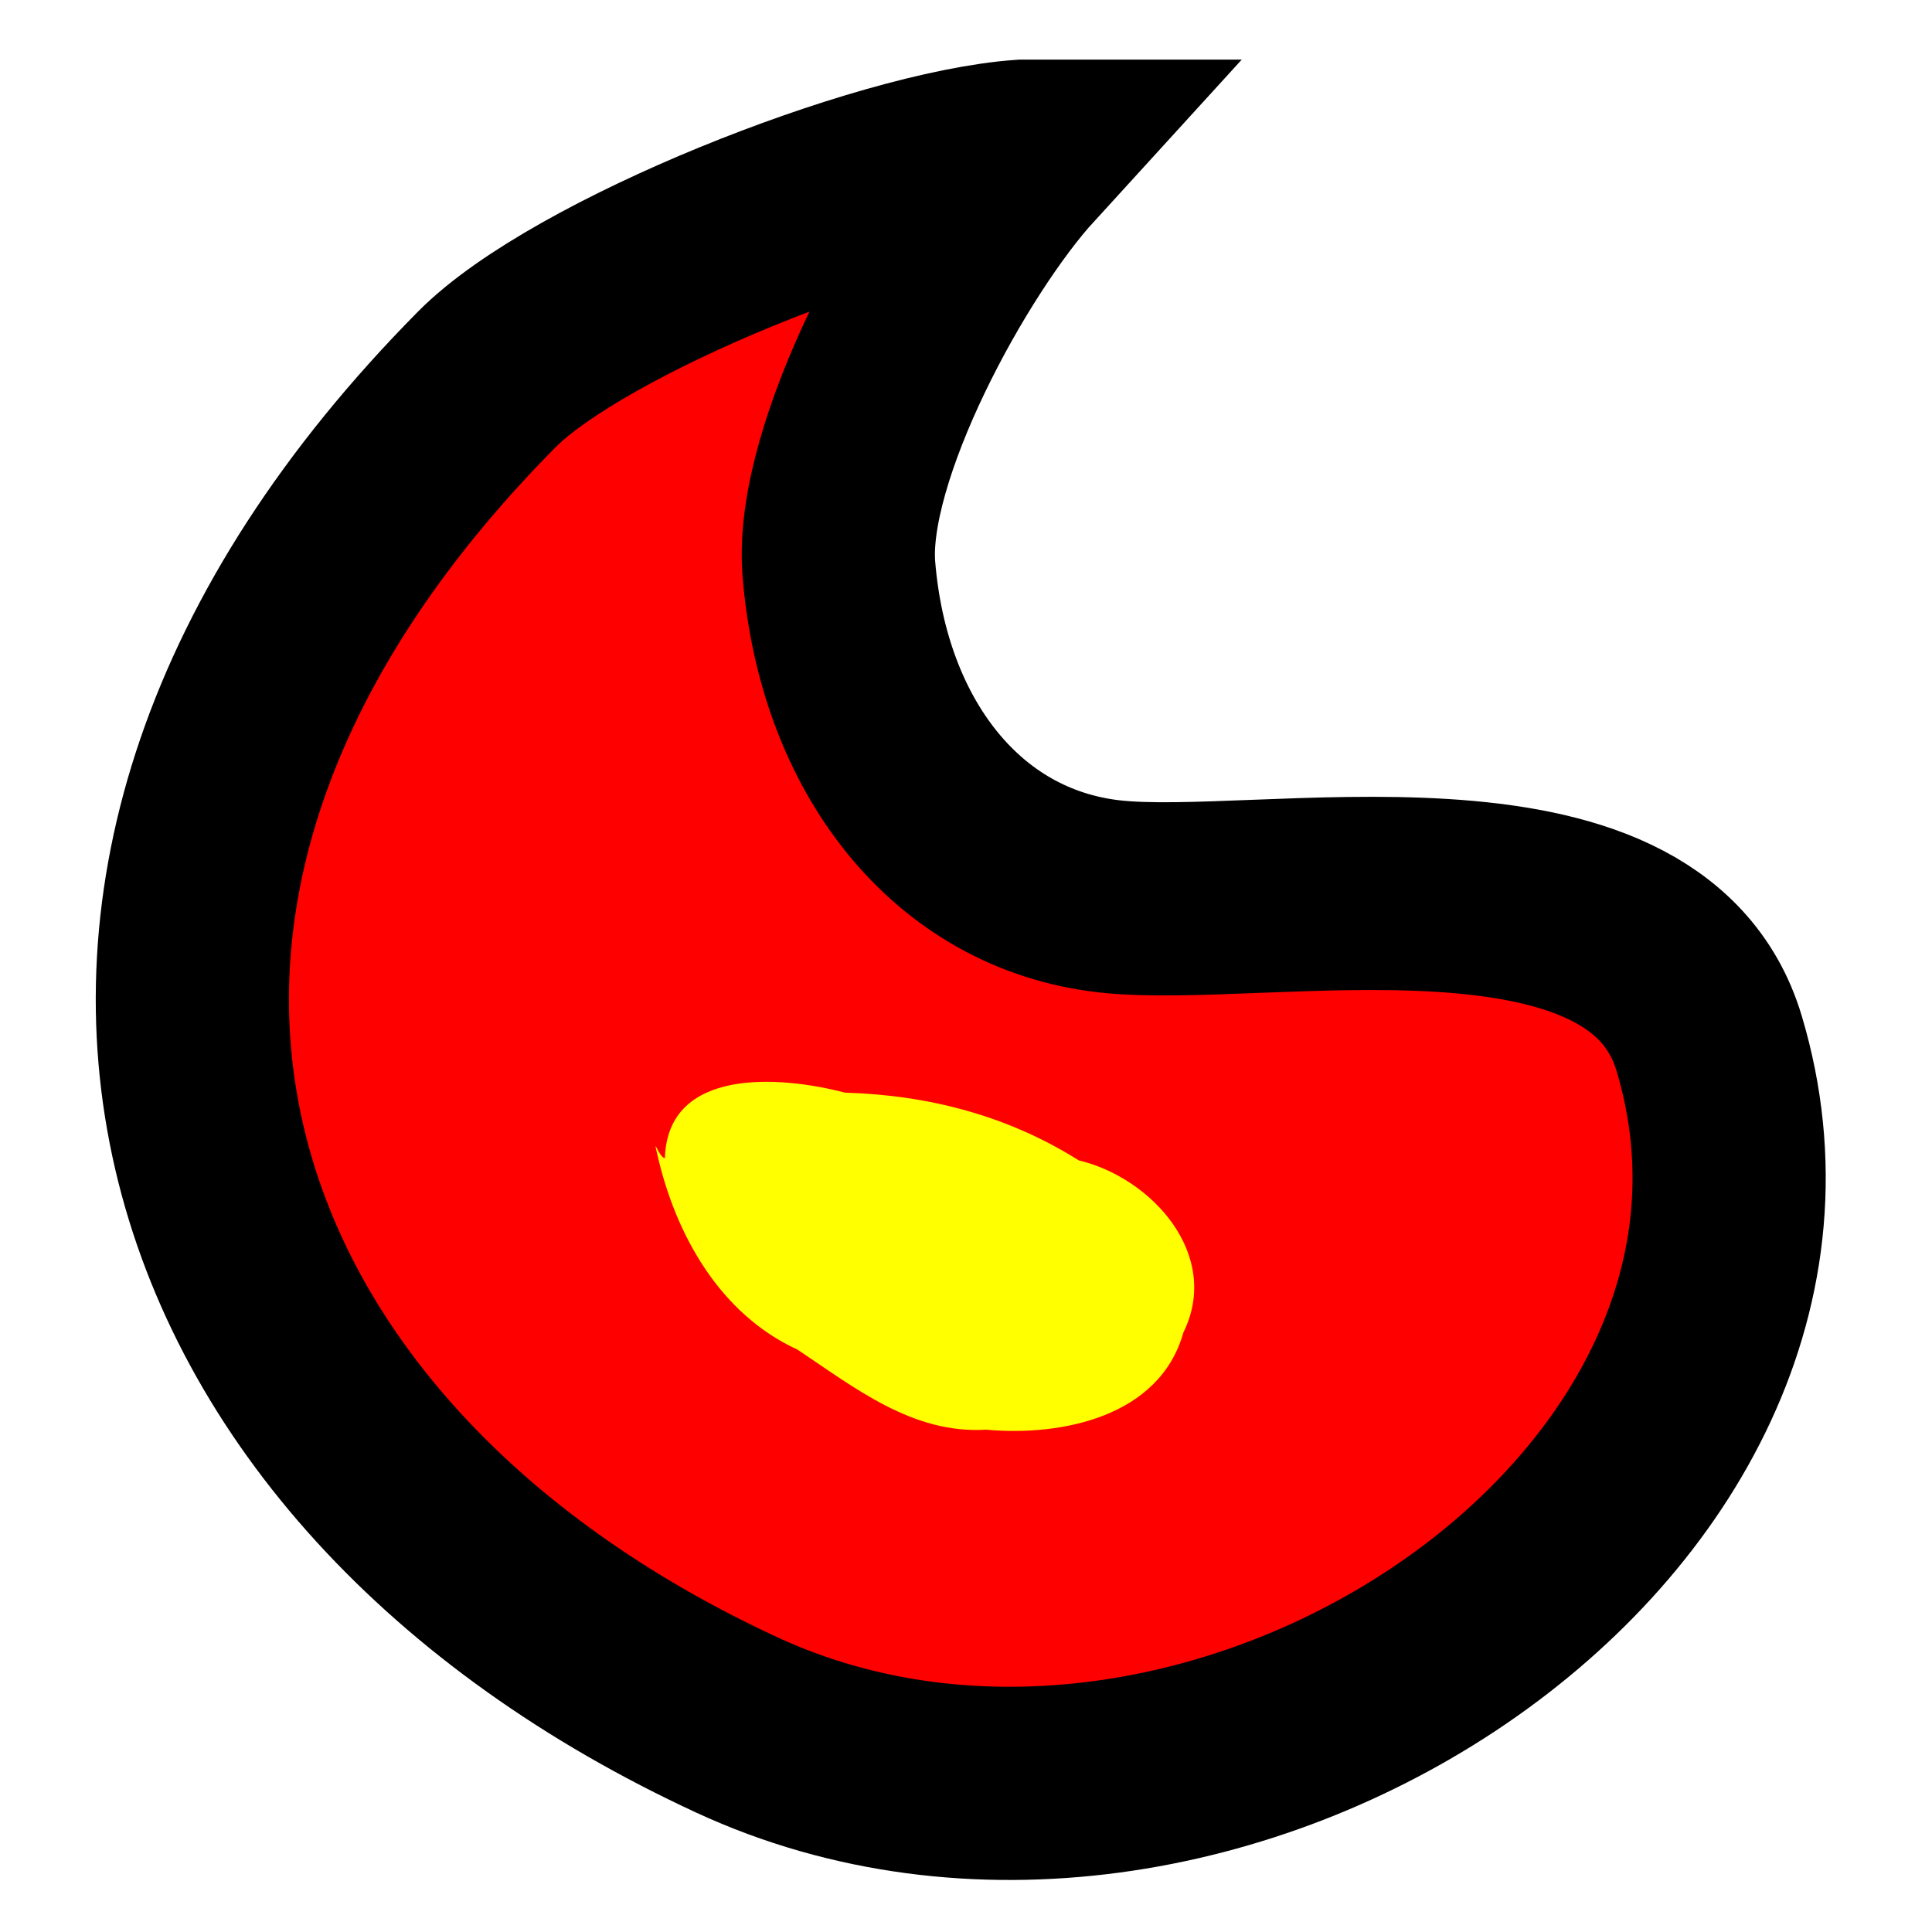
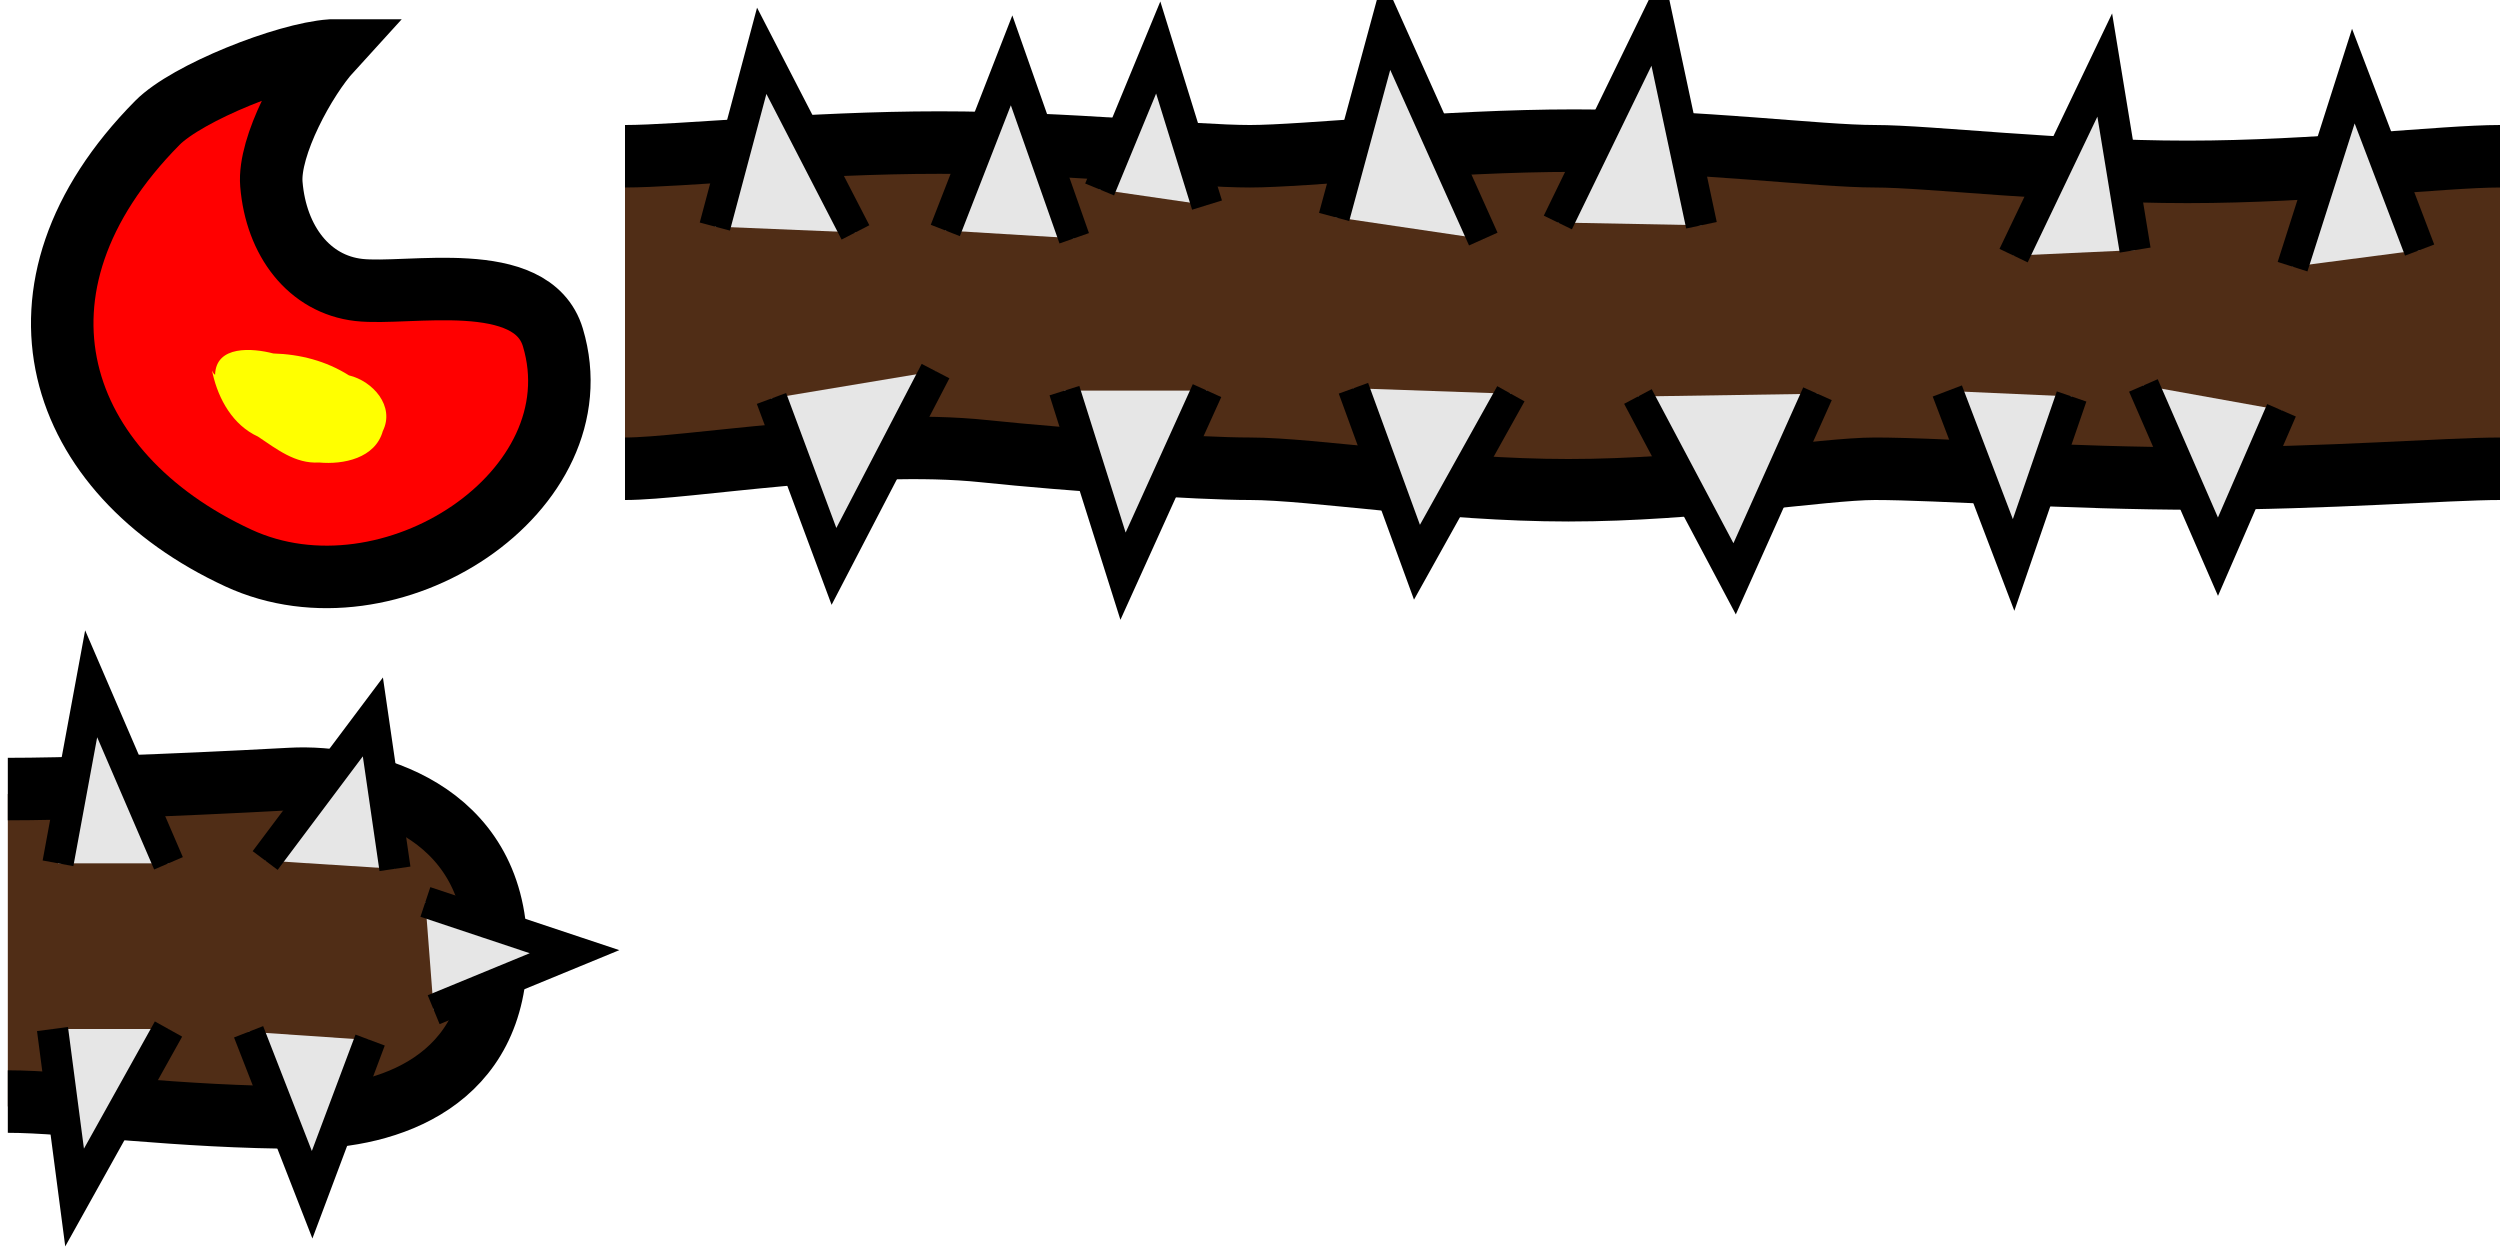
- <svg xmlns="http://www.w3.org/2000/svg" width="20" height="20" id="svg2" version="1.1">
+ <svg xmlns="http://www.w3.org/2000/svg" width="80" height="40" id="svg2" version="1.1">
  <defs id="defs4" />
-   <g id="layer1" transform="translate(0,-1032.362)">
-     <path style="fill:#ff0000;stroke:#000000;stroke-width:2;stroke-linecap:butt;stroke-linejoin:miter;stroke-miterlimit:4;stroke-opacity:1;stroke-dasharray:none" d="m 10.587,1033.979 c -1.465,0.103 -4.597,1.349 -5.551,2.314 -5.261,5.319 -3.256,11.22 2.59,13.925 4.862,2.25 11.537,-2.143 10.067,-7.055 -0.669,-2.234 -4.636,-1.343 -6.211,-1.522 -1.584,-0.18 -2.649,-1.563 -2.798,-3.388 -0.099,-1.216 1.088,-3.38 1.904,-4.274 z" id="path3089" />
-     <path style="fill:#ffff00;stroke:none;stroke-width:1px;stroke-linecap:butt;stroke-linejoin:miter;stroke-opacity:1" d="m 6.806,1044.319 c 0.189,0.829 0.649,1.647 1.449,2.014 0.593,0.395 1.193,0.876 1.953,0.829 0.786,0.072 1.798,-0.136 2.042,-1.005 0.395,-0.801 -0.32,-1.6 -1.083,-1.783 -0.737,-0.464 -1.56,-0.676 -2.421,-0.701 -0.658,-0.173 -1.835,-0.27 -1.863,0.679 -0.065,-0.01 -0.13,-0.253 -0.077,-0.032 z" id="path3862" />
-     <path style="fill:none;stroke:#000000;stroke-width:1px;stroke-linecap:butt;stroke-linejoin:miter;stroke-opacity:1" d="m 50.823,13.813 c -0.118,0.029 -0.236,0.059 0,0 z" id="path3869" transform="translate(0,1032.362)" />
+   <g id="layer1" transform="translate(0,-1012.362)">
+     <path style="fill:#ff0000;stroke:#000000;stroke-width:2;stroke-linecap:butt;stroke-linejoin:miter;stroke-miterlimit:4;stroke-opacity:1;stroke-dasharray:none" d="m 10.587,1013.979 c -1.465,0.103 -4.597,1.349 -5.551,2.314 -5.261,5.319 -3.256,11.22 2.59,13.925 4.862,2.25 11.537,-2.143 10.067,-7.055 -0.669,-2.234 -4.636,-1.343 -6.211,-1.522 -1.584,-0.18 -2.649,-1.563 -2.798,-3.388 -0.099,-1.216 1.088,-3.38 1.904,-4.274 z" id="path3089-8" />
+     <path style="fill:#ffff00;stroke:none" d="m 6.806,1024.319 c 0.189,0.829 0.649,1.647 1.449,2.014 0.593,0.395 1.193,0.876 1.953,0.829 0.786,0.072 1.798,-0.136 2.042,-1.005 0.395,-0.801 -0.32,-1.6 -1.083,-1.783 -0.737,-0.464 -1.56,-0.676 -2.421,-0.701 -0.658,-0.173 -1.835,-0.27 -1.863,0.679 -0.065,-0.01 -0.13,-0.253 -0.077,-0.032 z" id="path3862-8" />
+     <path style="fill:#502d16;fill-opacity:1;stroke:none;stroke-width:2;stroke-miterlimit:4;stroke-dasharray:none" d="m 60,1017.519 0,10 -10.5,0.406 -9.5,-0.406 0,-10 9.656,-0.5 z" id="rect3039-0-9" />
+     <g id="g3000-4-9" transform="matrix(0,1,-1,0,1092.362,987.3622)" style="stroke-width:2;stroke-miterlimit:4;stroke-dasharray:none">
+       <path transform="translate(0,1032.362)" id="path2996-2-3" d="M 30,0 C 30,1.83 29.5,5.547 29.5,9.625 29.5,13.766 30,18.268 30,20" style="fill:none;stroke:#000000;stroke-width:2;stroke-linecap:butt;stroke-linejoin:miter;stroke-opacity:1;stroke-miterlimit:4;stroke-dasharray:none" />
+       <path transform="translate(0,1032.362)" id="path2998-4-6" d="m 40,0 c 0,1.669 0.688,5.702 0.688,9.813 C 40.688,13.861 40,17.984 40,20" style="fill:none;stroke:#000000;stroke-width:2;stroke-linecap:butt;stroke-linejoin:miter;stroke-opacity:1;stroke-miterlimit:4;stroke-dasharray:none" />
+     </g>
+     <path style="fill:#502d16;fill-opacity:1;stroke:none" d="m 40,1017.519 0,10 -10.406,-0.562 -9.594,0.562 0,-10 9.594,-0.219 z" id="rect3039-1-8" />
+     <g style="stroke-width:2;stroke-miterlimit:4;stroke-dasharray:none" id="g3000-5-3" transform="matrix(0,1,-1,0,1072.362,987.3622)">
+       <path transform="translate(0,1032.362)" id="path2996-29-0" d="M 30,0 C 30,1.83 29.562,5.859 29.562,9.938 29.562,14.078 30,18.268 30,20" style="fill:none;stroke:#000000;stroke-width:2;stroke-linecap:butt;stroke-linejoin:miter;stroke-miterlimit:4;stroke-opacity:1;stroke-dasharray:none" />
+       <path transform="translate(0,1032.362)" id="path2998-9-6" d="M 40,0 C 40,1.669 39.72,5.801 39.438,8.5 39.015,12.526 40,17.984 40,20" style="fill:none;stroke:#000000;stroke-width:2;stroke-linecap:butt;stroke-linejoin:miter;stroke-miterlimit:4;stroke-opacity:1;stroke-dasharray:none" />
+     </g>
+     <rect style="fill:#502d16;fill-opacity:1;stroke:none;stroke-width:2;stroke-miterlimit:4;stroke-dasharray:none" id="rect3039-10" width="10" height="20" x="1017.518" y="-80" transform="matrix(0,1,-1,0,0,0)" />
+     <g id="g3000-3" transform="matrix(0,1,-1,0,1112.362,987.3622)" style="stroke-width:2;stroke-miterlimit:4;stroke-dasharray:none">
+       <path transform="translate(0,1032.362)" id="path2996-3" d="m 30,0 c 0,1.83 0.5,5.922 0.5,10 0,4.141 -0.5,8.268 -0.5,10" style="fill:none;stroke:#000000;stroke-width:2;stroke-linecap:butt;stroke-linejoin:miter;stroke-opacity:1;stroke-miterlimit:4;stroke-dasharray:none" />
+       <path transform="translate(0,1032.362)" id="path2998-3" d="m 40,0 c 0,1.669 0.312,5.577 0.312,9.688 C 40.312,13.736 40,17.984 40,20" style="fill:none;stroke:#000000;stroke-width:2;stroke-linecap:butt;stroke-linejoin:miter;stroke-opacity:1;stroke-miterlimit:4;stroke-dasharray:none" />
+     </g>
+     <path style="fill:#502d16;fill-opacity:1;stroke:none" d="m 14.947,1039.536 c 1.679,1.812 0.619,5.536 -0.486,6.509 -1.547,1.37 -4.711,2.13 -4.711,2.13 l -9.5,-0.406 0,-10 9.656,-0.5 c 0,0 3.45,0.677 5.041,2.268 z" id="rect3039-0-9-2" />
+     <g id="g3000-4-9-5" transform="matrix(0,1,-1,0,1052.612,1007.612)" style="stroke-width:2;stroke-miterlimit:4;stroke-dasharray:none">
+       <path transform="translate(0,1032.362)" id="path2998-4-6-7" d="m 40,20 c 0,-2.016 0.511,-5.432 0.511,-9.48 0,-2.652 -1.124,-6.194 -5.422,-6.144 C 30.649,4.426 29.544,8.508 29.677,10.951 29.901,15.086 30,18.268 30,20" style="fill:none;stroke:#000000;stroke-width:2;stroke-linecap:butt;stroke-linejoin:miter;stroke-miterlimit:4;stroke-opacity:1;stroke-dasharray:none" />
+     </g>
+     <path style="fill:#e6e6e6;stroke:#000000;stroke-width:1px;stroke-linecap:butt;stroke-linejoin:miter;stroke-opacity:1" d="m 22.875,7.25 1.5,-5.625 3,5.812" id="path4045" transform="translate(0,1012.362)" />
+     <path style="fill:#e6e6e6;stroke:#000000;stroke-width:1px;stroke-linecap:butt;stroke-linejoin:miter;stroke-opacity:1" d="m 30.25,7.375 2.121,-5.444 2.004,5.694" id="path4047" transform="translate(0,1012.362)" />
+     <path style="fill:#e6e6e6;stroke:#000000;stroke-width:1px;stroke-linecap:butt;stroke-linejoin:miter;stroke-opacity:1" d="m 38.625,6.563 -1.562,-5.043 -1.875,4.543" id="path4049" transform="translate(0,1012.362)" />
+     <path style="fill:#e6e6e6;stroke:#000000;stroke-width:1px;stroke-linecap:butt;stroke-linejoin:miter;stroke-opacity:1" d="m 38.625,12.5 -2.688,5.938 -1.875,-5.938" id="path4051" transform="translate(0,1012.362)" />
+     <path style="fill:#e6e6e6;stroke:#000000;stroke-width:1px;stroke-linecap:butt;stroke-linejoin:miter;stroke-opacity:1" d="m 29.937,11.875 -3.25,6.25 -2,-5.375" id="path4053" transform="translate(0,1012.362)" />
+     <path style="fill:#e6e6e6;stroke:#000000;stroke-width:1px;stroke-linecap:butt;stroke-linejoin:miter;stroke-opacity:1" d="M 42.692,6.943 44.371,0.756 47.465,7.65" id="path4055" transform="translate(0,1012.362)" />
+     <path style="fill:#e6e6e6;stroke:#000000;stroke-width:1px;stroke-linecap:butt;stroke-linejoin:miter;stroke-opacity:1" d="m 49.851,7.12 3.182,-6.541 1.414,6.629" id="path4057" transform="translate(0,1012.362)" />
+     <path style="fill:#e6e6e6;stroke:#000000;stroke-width:1px;stroke-linecap:butt;stroke-linejoin:miter;stroke-opacity:1" d="m 58.16,12.6 -2.652,5.922 -3.094,-5.834" id="path4059" transform="translate(0,1012.362)" />
+     <path style="fill:#e6e6e6;stroke:#000000;stroke-width:1px;stroke-linecap:butt;stroke-linejoin:miter;stroke-opacity:1" d="m 48.348,12.6 -3.005,5.392 -2.033,-5.568" id="path4061" transform="translate(0,1012.362)" />
+     <path style="fill:#e6e6e6;stroke:#000000;stroke-width:1px;stroke-linecap:butt;stroke-linejoin:miter;stroke-opacity:1" d="m 62.314,12.511 2.121,5.568 1.856,-5.392" id="path4063" transform="translate(0,1012.362)" />
+     <path style="fill:#e6e6e6;stroke:#000000;stroke-width:1px;stroke-linecap:butt;stroke-linejoin:miter;stroke-opacity:1" d="m 68.589,12.334 2.386,5.48 2.033,-4.685" id="path4065" transform="translate(0,1012.362)" />
+     <path style="fill:#e6e6e6;stroke:#000000;stroke-width:1px;stroke-linecap:butt;stroke-linejoin:miter;stroke-opacity:1" d="M 77.428,8.003 75.307,2.435 73.362,8.534" id="path4067" transform="translate(0,1012.362)" />
+     <path style="fill:#e6e6e6;stroke:#000000;stroke-width:1px;stroke-linecap:butt;stroke-linejoin:miter;stroke-opacity:1" d="M 68.324,8.003 67.352,2.081 64.435,8.18" id="path4069" transform="translate(0,1012.362)" />
+     <path style="fill:#e6e6e6;stroke:#000000;stroke-width:1px;stroke-linecap:butt;stroke-linejoin:miter;stroke-opacity:1;fill-opacity:1" d="m 1.856,27.626 1.061,-5.745 2.475,5.745" id="path4071" transform="translate(0,1012.362)" />
+     <path style="fill:#e6e6e6;stroke:#000000;stroke-width:1px;stroke-linecap:butt;stroke-linejoin:miter;stroke-opacity:1;fill-opacity:1" d="m 8.485,27.537 3.447,-4.596 0.707,4.861" id="path4073" transform="translate(0,1012.362)" />
+     <path style="fill:#e6e6e6;stroke:#000000;stroke-width:1px;stroke-linecap:butt;stroke-linejoin:miter;stroke-opacity:1;fill-opacity:1" d="m 13.612,28.863 4.773,1.591 -4.508,1.856" id="path4075" transform="translate(0,1012.362)" />
+     <path style="fill:#e6e6e6;stroke:#000000;stroke-width:1px;stroke-linecap:butt;stroke-linejoin:miter;stroke-opacity:1;fill-opacity:1" d="M 11.844,33.282 9.988,38.232 7.955,33.017" id="path4077" transform="translate(0,1012.362)" />
+     <path style="fill:#e6e6e6;stroke:#000000;stroke-width:1px;stroke-linecap:butt;stroke-linejoin:miter;stroke-opacity:1;fill-opacity:1" d="m 5.392,32.929 -3.005,5.392 -0.707,-5.392" id="path4079" transform="translate(0,1012.362)" />
  </g>
</svg>
